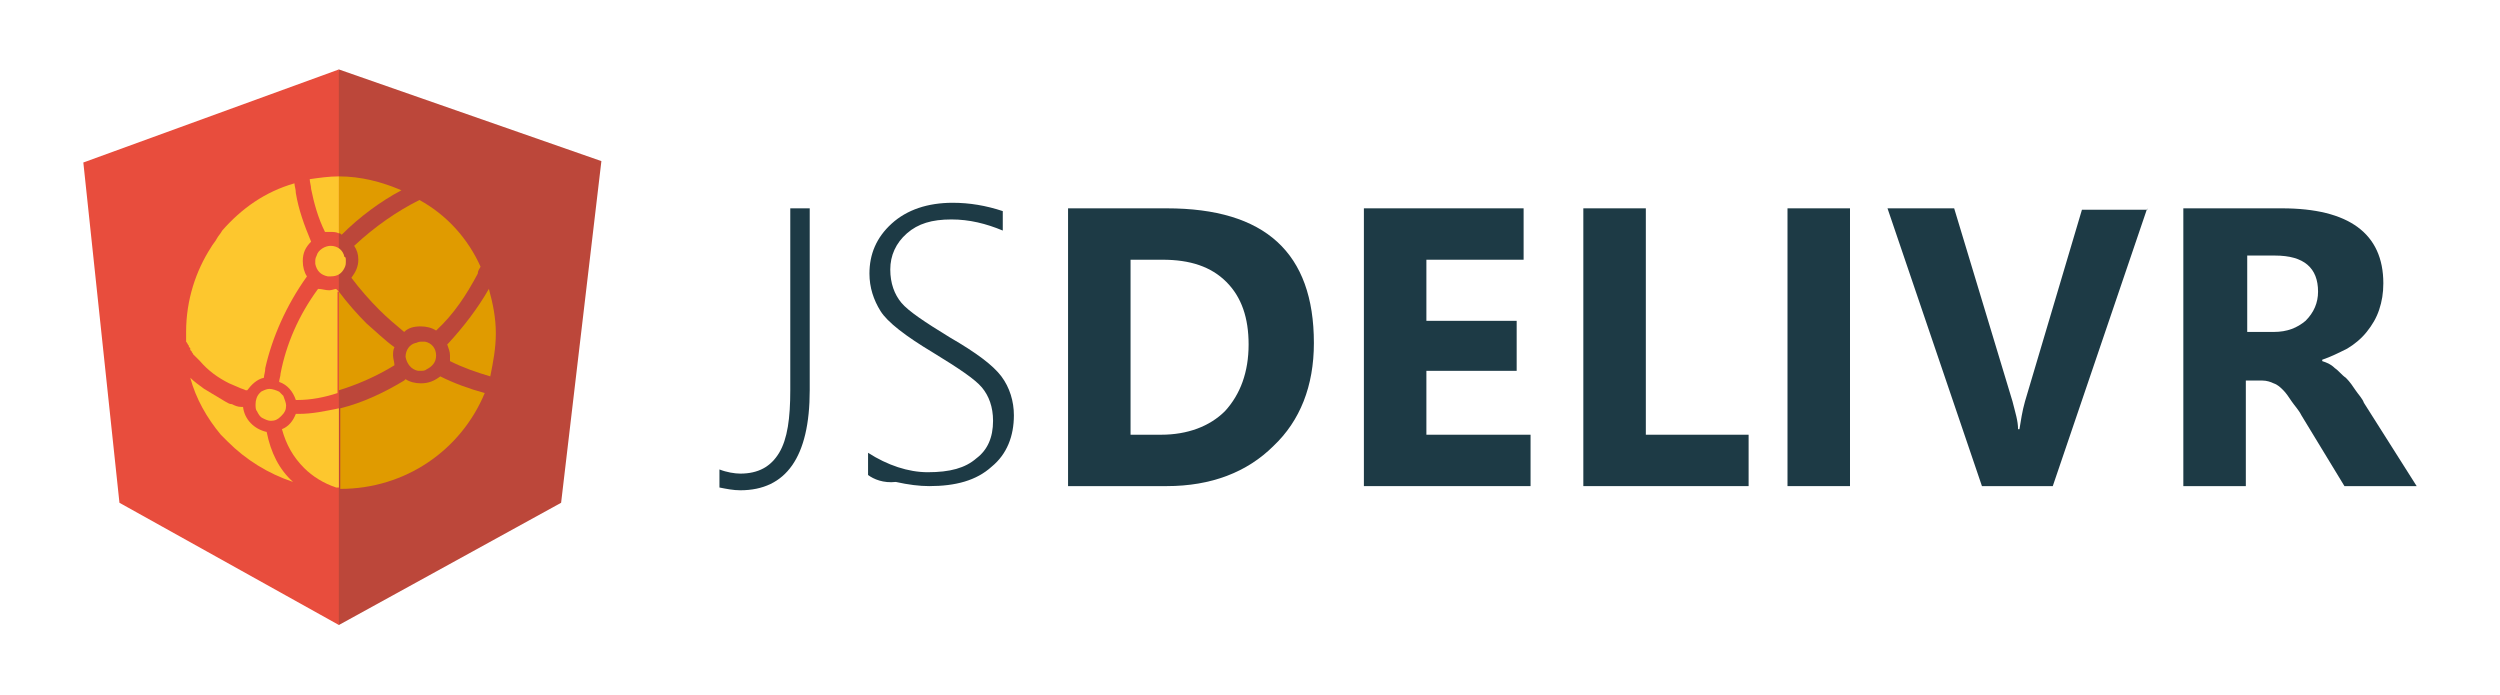
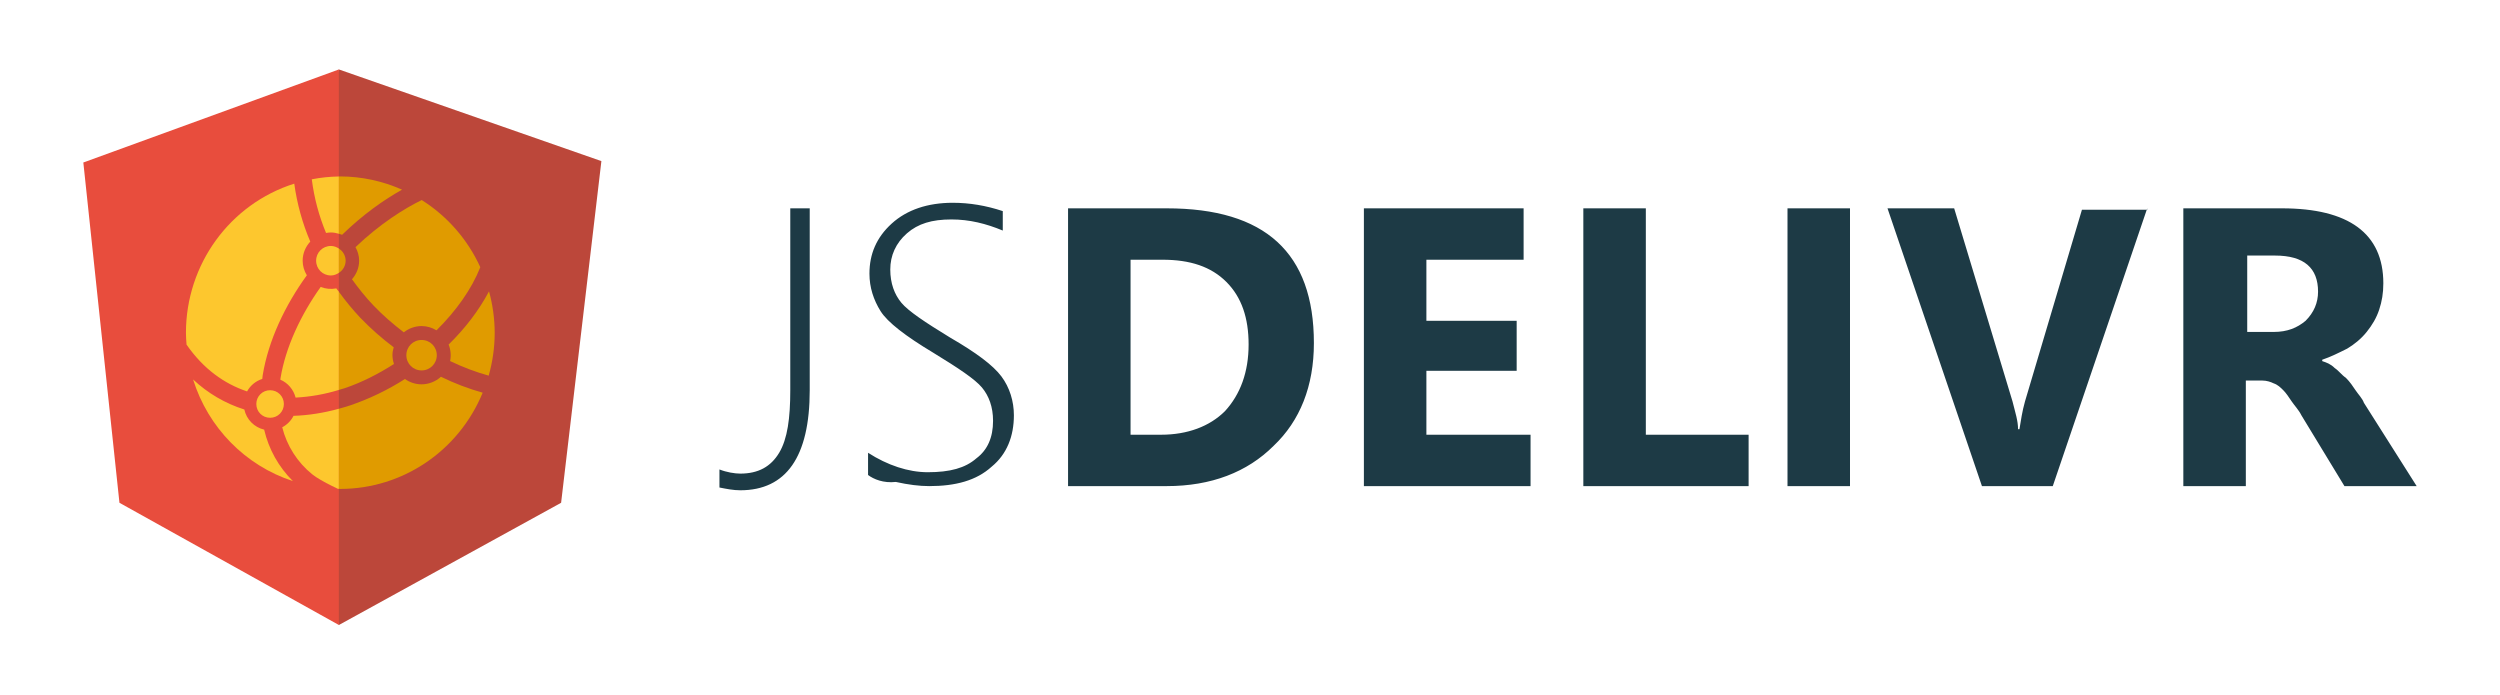
- <svg xmlns="http://www.w3.org/2000/svg" version="1.1" id="Layer_1" x="0px" y="0px" viewBox="0 0 180 50" style="enable-background:new 0 0 180 50;" xml:space="preserve">
-   <style type="text/css">
- 	.st0{fill:#1D3A45;}
- 	.st1{fill:#BC473A;}
- 	.st2{fill:#E84D3D;}
- 	.st3{fill:#FDC72E;}
- 	.st4{fill:#E09B00;}
- </style>
-   <g>
-     <g>
-       <g>
-         <path class="st0" d="M58.3,28.1c0,4.8-1.7,7.2-5,7.2c-0.5,0-1-0.1-1.5-0.2v-1.3c0.5,0.2,1.1,0.3,1.5,0.3c1.3,0,2.2-0.5,2.8-1.5     c0.6-1,0.8-2.5,0.8-4.5V15h1.4V28.1z" />
-         <path class="st0" d="M62.5,34.2v-1.6c1.4,0.9,2.9,1.4,4.3,1.4c1.6,0,2.7-0.3,3.5-1c0.8-0.6,1.2-1.5,1.2-2.7c0-1-0.3-1.8-0.8-2.4     c-0.5-0.6-1.7-1.4-3.5-2.5c-2-1.2-3.3-2.2-3.8-3c-0.5-0.8-0.8-1.7-0.8-2.7c0-1.4,0.5-2.6,1.6-3.6c1.1-1,2.6-1.5,4.4-1.5     c1.2,0,2.4,0.2,3.6,0.6v1.4c-1.2-0.5-2.4-0.8-3.7-0.8c-1.4,0-2.4,0.3-3.2,1c-0.8,0.7-1.2,1.6-1.2,2.6c0,1,0.3,1.8,0.8,2.4     c0.5,0.6,1.7,1.4,3.5,2.5c1.9,1.1,3.1,2,3.7,2.8c0.6,0.8,0.9,1.8,0.9,2.8c0,1.5-0.5,2.8-1.6,3.7c-1.1,1-2.6,1.4-4.5,1.4     c-0.7,0-1.5-0.1-2.4-0.3C63.6,34.8,62.9,34.5,62.5,34.2z" />
-         <path class="st0" d="M76.9,35V15H84c7.1,0,10.6,3.2,10.6,9.7c0,3.1-1,5.6-2.9,7.4C89.8,34,87.2,35,84,35H76.9z M81.4,18.7v12.6     h2.2c1.9,0,3.5-0.6,4.6-1.7c1.1-1.2,1.7-2.8,1.7-4.8c0-1.9-0.5-3.4-1.6-4.5c-1.1-1.1-2.6-1.6-4.6-1.6H81.4z" />
-         <path class="st0" d="M110.2,35h-12V15h11.5v3.7h-7v4.4h6.5v3.6h-6.5v4.6h7.5V35z" />
-         <path class="st0" d="M125.9,35H114V15h4.5v16.3h7.4V35z" />
-         <path class="st0" d="M133.2,15V35h-4.5V15H133.2z" />
-         <path class="st0" d="M154.6,15L147.8,35h-5.1L135.9,15h4.8l4.2,13.9c0.2,0.8,0.4,1.4,0.4,2h0.1c0.1-0.6,0.2-1.3,0.4-2l4.1-13.8     H154.6z" />
-         <path class="st0" d="M174,35h-5.2l-3.1-5.1c-0.2-0.4-0.5-0.7-0.7-1c-0.2-0.3-0.4-0.6-0.6-0.8c-0.2-0.2-0.4-0.4-0.7-0.5     c-0.2-0.1-0.5-0.2-0.8-0.2h-1.2V35h-4.5V15h7.1c4.8,0,7.3,1.8,7.3,5.4c0,0.7-0.1,1.3-0.3,1.9c-0.2,0.6-0.5,1.1-0.9,1.6     c-0.4,0.5-0.9,0.9-1.4,1.2c-0.6,0.3-1.2,0.6-1.8,0.8V26c0.3,0.1,0.6,0.2,0.9,0.5c0.3,0.2,0.5,0.5,0.8,0.7     c0.3,0.3,0.5,0.6,0.7,0.9c0.2,0.3,0.5,0.6,0.6,0.9L174,35z M161.8,18.4v5.5h1.9c1,0,1.7-0.3,2.3-0.8c0.6-0.6,0.9-1.3,0.9-2.1     c0-1.7-1-2.6-3.1-2.6H161.8z" />
-       </g>
-     </g>
-     <g>
-       <polygon class="st1" points="24.4,5 20.7,18.2 20.7,18.4 20.7,31.6 24.4,45 24.4,45 28.3,31.6 28.3,18.4 28.3,18.2 24.4,5   " />
-       <g>
-         <g>
-           <polyline class="st2" points="24.4,5 6,11.7 8.6,36.2 24.4,45     " />
-           <polyline class="st1" points="24.4,45 40.4,36.2 43.3,11.6 24.4,5     " />
-         </g>
-         <g>
-           <path class="st3" d="M21.1,34.7c-1.8-0.6-3.4-1.6-4.7-2.9l0,0c-0.2-0.2-0.3-0.3-0.5-0.5c-1-1.2-1.8-2.6-2.2-4.1      c0.3,0.3,0.6,0.5,1,0.8l0,0c0,0,0,0,0,0c0,0,0,0,0,0c0.5,0.3,1,0.6,1.5,0.9c0.2,0.1,0.3,0.2,0.5,0.2c0.2,0.1,0.4,0.2,0.7,0.2      c0,0,0,0,0,0c0,0,0.1,0,0.1,0c0.1,0.9,0.8,1.6,1.7,1.8C19.5,32.6,20.1,33.8,21.1,34.7z" />
-           <path class="st3" d="M21.8,18.8c0,0.4,0.1,0.8,0.3,1.1c-1.5,2.1-2.5,4.4-3,6.6c0,0.3-0.1,0.5-0.1,0.7c-0.5,0.1-0.9,0.5-1.2,0.9      c0,0,0,0,0,0c0,0,0,0-0.1,0c-0.2-0.1-0.3-0.1-0.5-0.2c-0.2-0.1-0.5-0.2-0.7-0.3c-0.8-0.4-1.5-0.9-2.1-1.6      c-0.1-0.1-0.3-0.3-0.4-0.4l-0.1-0.1c0-0.1-0.1-0.1-0.1-0.2c0,0,0,0-0.1-0.1c0,0,0,0,0-0.1c0,0,0,0,0,0c0,0,0-0.1-0.1-0.1      c0,0,0,0,0,0c0,0,0,0,0,0c0,0,0,0,0-0.1c-0.1-0.1-0.1-0.2-0.2-0.3c0,0,0,0,0,0c0,0,0,0,0,0c0-0.2,0-0.5,0-0.7      c0-2.3,0.7-4.4,1.8-6.1c0.1-0.2,0.3-0.4,0.4-0.6c0.1-0.2,0.3-0.4,0.4-0.6c1.4-1.6,3.1-2.8,5.2-3.4c0,0.2,0.1,0.4,0.1,0.7      c0.2,1.2,0.6,2.3,1.1,3.5C22,17.8,21.8,18.2,21.8,18.8z" />
-           <path class="st3" d="M20.6,29.2c0,0.3-0.1,0.5-0.3,0.7c0,0-0.1,0.1-0.1,0.1c-0.2,0.2-0.4,0.3-0.7,0.3c-0.2,0-0.4-0.1-0.6-0.2      c-0.2-0.1-0.3-0.3-0.4-0.5c-0.1-0.1-0.1-0.3-0.1-0.5c0-0.3,0.1-0.6,0.3-0.8c0,0,0.1-0.1,0.1-0.1c0.2-0.1,0.4-0.2,0.6-0.2      c0.2,0,0.5,0.1,0.7,0.2c0.1,0.1,0.2,0.2,0.3,0.3C20.5,28.8,20.6,29,20.6,29.2z" />
-           <path class="st3" d="M24.9,18.8c0,0.2,0,0.3-0.1,0.5c-0.2,0.4-0.5,0.6-1,0.6c-0.1,0-0.1,0-0.2,0c0,0,0,0,0,0      c-0.5-0.1-0.8-0.4-0.9-0.9c0-0.1,0-0.1,0-0.2c0-0.1,0-0.2,0.1-0.4c0.1-0.4,0.6-0.7,1-0.7h0c0,0,0,0,0,0c0.5,0,0.9,0.3,1,0.8      C24.9,18.5,24.9,18.6,24.9,18.8z" />
-           <path class="st4" d="M35.7,24c0,1.1-0.2,2.1-0.4,3.1c-1-0.3-1.9-0.6-2.9-1.1c0-0.1,0-0.3,0-0.4c0-0.3-0.1-0.5-0.2-0.8      c0,0,0.1-0.1,0.1-0.1c1.1-1.2,2.1-2.5,2.9-3.9C35.5,21.9,35.7,22.9,35.7,24z" />
-           <path class="st4" d="M34.6,19.2c-0.1,0.2-0.2,0.3-0.2,0.5c-0.8,1.5-1.7,2.9-3,4.1c0,0,0,0,0,0c-0.3-0.2-0.7-0.3-1.1-0.3      c-0.5,0-0.9,0.1-1.2,0.4c-0.6-0.5-1.2-1-1.8-1.6c-0.7-0.7-1.4-1.5-2-2.3c0.3-0.4,0.5-0.8,0.5-1.3c0-0.4-0.1-0.7-0.3-1      c1.5-1.4,3.1-2.5,4.7-3.3C32.2,15.5,33.7,17.2,34.6,19.2z" />
-           <path class="st4" d="M31.4,25.6c0,0.5-0.3,0.8-0.7,1c-0.1,0.1-0.3,0.1-0.4,0.1c-0.1,0-0.2,0-0.2,0c-0.5-0.1-0.8-0.5-0.9-1      c0,0,0,0,0,0c0,0,0,0,0,0c0,0,0,0,0,0c0-0.5,0.3-0.9,0.7-1c0.1,0,0.2-0.1,0.4-0.1c0.1,0,0.2,0,0.3,0      C31.1,24.7,31.4,25.1,31.4,25.6C31.4,25.5,31.4,25.6,31.4,25.6z" />
-           <path class="st4" d="M31.7,27.1c-0.4,0.3-0.8,0.5-1.4,0.5c-0.4,0-0.8-0.1-1.1-0.3c0,0-0.1,0.1-0.1,0.1c-1.5,0.9-3,1.6-4.6,2v5.8      c4.7,0,8.7-2.8,10.4-6.9C33.8,28,32.7,27.6,31.7,27.1z" />
-           <path class="st3" d="M24.4,29.4c-1,0.2-1.9,0.4-2.9,0.4c-0.1,0-0.1,0-0.2,0c-0.2,0.5-0.5,0.9-1,1.1c0.3,1.1,0.8,2,1.6,2.8      c0.6,0.6,1.4,1.1,2.3,1.4c0.1,0,0.1,0,0.2,0V29.4z" />
-           <path class="st4" d="M28.3,25.6c0-0.2,0-0.4,0.1-0.6c-0.7-0.5-1.3-1.1-2-1.7c-0.7-0.7-1.4-1.5-2-2.3v7.1c1.3-0.4,2.7-1,4-1.8      c0,0,0,0,0,0C28.4,26.1,28.3,25.8,28.3,25.6z" />
-           <path class="st3" d="M24.4,21c-0.1-0.1-0.1-0.1-0.2-0.2c-0.1,0-0.3,0.1-0.5,0.1c-0.3,0-0.5-0.1-0.8-0.1c-1.4,1.9-2.3,4-2.7,6.1      c0,0.2-0.1,0.4-0.1,0.6c0.6,0.2,1,0.7,1.2,1.3c0,0,0,0,0.1,0c1,0,2-0.2,2.9-0.5V21z" />
-           <path class="st4" d="M24.4,12.7v4.1c0.1,0,0.1,0,0.2,0.1c1.3-1.3,2.8-2.4,4.3-3.2C27.5,13.1,26,12.7,24.4,12.7z" />
-           <path class="st3" d="M24.4,12.7c-0.7,0-1.4,0.1-2.1,0.2c0,0.2,0.1,0.5,0.1,0.7c0.2,1,0.5,2.1,1,3.1c0.1,0,0.3,0,0.4,0      c0.2,0,0.4,0,0.6,0.1V12.7z" />
-         </g>
-       </g>
-     </g>
+ <svg xmlns="http://www.w3.org/2000/svg" viewBox="0 0 180 50">
+   <path fill="#1d3a45" d="M58.3 28.1c0 4.8-1.7 7.2-5 7.2-.5 0-1-.1-1.5-.2v-1.3c.5.2 1.1.3 1.5.3 1.3 0 2.2-.5 2.8-1.5s.8-2.5.8-4.5V15h1.4zM62.5 34.2v-1.6c1.4.9 2.9 1.4 4.3 1.4 1.6 0 2.7-.3 3.5-1 .8-.6 1.2-1.5 1.2-2.7 0-1-.3-1.8-.8-2.4s-1.7-1.4-3.5-2.5c-2-1.2-3.3-2.2-3.8-3s-.8-1.7-.8-2.7c0-1.4.5-2.6 1.6-3.6s2.6-1.5 4.4-1.5c1.2 0 2.4.2 3.6.6v1.4c-1.2-.5-2.4-.8-3.7-.8-1.4 0-2.4.3-3.2 1s-1.2 1.6-1.2 2.6.3 1.8.8 2.4 1.7 1.4 3.5 2.5c1.9 1.1 3.1 2 3.7 2.8s.9 1.8.9 2.8c0 1.5-.5 2.8-1.6 3.7-1.1 1-2.6 1.4-4.5 1.4-.7 0-1.5-.1-2.4-.3-.9.1-1.6-.2-2-.5zM76.9 35V15H84c7.1 0 10.6 3.2 10.6 9.7 0 3.1-1 5.6-2.9 7.4C89.8 34 87.2 35 84 35zm4.5-16.3v12.6h2.2c1.9 0 3.5-.6 4.6-1.7 1.1-1.2 1.7-2.8 1.7-4.8 0-1.9-.5-3.4-1.6-4.5s-2.6-1.6-4.6-1.6zM110.2 35h-12V15h11.5v3.7h-7v4.4h6.5v3.6h-6.5v4.6h7.5zM125.9 35H114V15h4.5v16.3h7.4zM133.2 15v20h-4.5V15zM154.6 15l-6.8 20h-5.1l-6.8-20h4.8l4.2 13.9c.2.8.4 1.4.4 2h.1c.1-.6.2-1.3.4-2l4.1-13.8h4.7zM174 35h-5.2l-3.1-5.1c-.2-.4-.5-.7-.7-1s-.4-.6-.6-.8-.4-.4-.7-.5c-.2-.1-.5-.2-.8-.2h-1.2V35h-4.5V15h7.1c4.8 0 7.3 1.8 7.3 5.4 0 .7-.1 1.3-.3 1.9s-.5 1.1-.9 1.6-.9.9-1.4 1.2c-.6.3-1.2.6-1.8.8v.1c.3.1.6.2.9.5.3.2.5.5.8.7.3.3.5.6.7.9s.5.6.6.9zm-12.2-16.6v5.5h1.9c1 0 1.7-.3 2.3-.8.6-.6.9-1.3.9-2.1 0-1.7-1-2.6-3.1-2.6z" />
+   <path fill="#bc473a" d="M28.3 31.6V18.2L24.4 5l-3.7 13.2V31.6L24.4 45z" />
+   <path fill="#e84d3d" d="M24.4 5L6 11.7l2.6 24.5L24.4 45" />
+   <path fill="#bc473a" d="M24.4 45l16-8.8 2.9-24.6L24.4 5" />
+   <g stroke-width="1.24">
+     <path fill="#fdc72e" paint-order="stroke fill markers" d="M24.4 12.707a11.114 11.25 0 0 0-1.951.203c.17 1.348.518 2.642 1.027 3.863.114-.02.229-.035.348-.035.201 0 .392.038.576.094v-4.125zm-3.213.516a11.114 11.25 0 0 0-7.799 10.73 11.114 11.25 0 0 0 .043.859c1.218 1.756 2.712 2.815 4.358 3.37.235-.427.624-.75 1.095-.9.011-.092.016-.184.032-.277.414-2.512 1.614-5.027 3.177-7.185a2.003 2.003 0 0 1-.302-1.049c0-.53.212-1.012.548-1.375a16.272 16.272 0 0 1-1.152-4.174zm2.637 4.486c-.593 0-1.063.47-1.063 1.062 0 .593.47 1.063 1.063 1.063.218 0 .408-.08.576-.19v-1.746a1.04 1.04 0 0 0-.576-.19zm-.735 2.951c-1.432 2.007-2.524 4.336-2.89 6.557-.007.04-.008.08-.014.12.542.231.95.71 1.098 1.29a12.892 12.892 0 0 0 3.117-.553V21.01c-.061-.084-.127-.162-.187-.246a2.008 2.008 0 0 1-1.123-.104zm-9.187 6.66a11.114 11.25 0 0 0 7.185 7.319 7.67 7.67 0 0 1-2.068-3.705 1.91 1.91 0 0 1-1.428-1.45 9.602 9.602 0 0 1-3.69-2.164zm5.545.776a.985.985 0 0 0-.992.992c0 .554.438.992.992.992.553 0 .992-.438.992-.992s-.439-.992-.992-.992zM24.4 29.43c-1.08.297-2.176.475-3.266.51-.18.353-.463.64-.814.824a6.327 6.327 0 0 0 2.158 3.384c.299.247.89.576 1.41.834.164.082.298.145.442.213a11.114 11.25 0 0 0 .07.002V29.43z" />
+     <path fill="#e09b00" paint-order="stroke fill markers" d="M24.504 12.703a11.114 11.25 0 0 0-.104.004v4.125c.077.023.156.042.229.074 1.52-1.474 3.034-2.536 4.318-3.25a11.114 11.25 0 0 0-4.443-.953zm5.861 1.701c-1.252.607-3.007 1.71-4.77 3.39.163.292.263.623.263.977 0 .513-.2.978-.516 1.336.474.656.98 1.289 1.535 1.873.68.717 1.426 1.356 2.197 1.948a2.072 2.072 0 0 1 1.28-.452c.393 0 .758.116 1.074.307 1.406-1.391 2.525-2.956 3.154-4.545a11.114 11.25 0 0 0-4.217-4.834zm-5.964 3.494v1.746a1.04 1.04 0 0 0 .486-.873 1.04 1.04 0 0 0-.487-.873zm10.809 3.078c-.726 1.37-1.72 2.668-2.909 3.832a2.071 2.071 0 0 1 .108 1.188c.922.445 1.855.794 2.777 1.05a11.114 11.25 0 0 0 .432-3.093 11.114 11.25 0 0 0-.409-2.977zm-10.81.034v7.064c.146-.044.291-.082.436-.13 1.224-.416 2.41-1.023 3.53-1.737a2.06 2.06 0 0 1-.11-.633c0-.198.037-.388.09-.57a20.171 20.171 0 0 1-2.41-2.13A19.063 19.063 0 0 1 24.4 21.01zm5.954 3.468c-.612 0-1.096.485-1.096 1.096 0 .611.484 1.096 1.096 1.096.61 0 1.095-.485 1.095-1.096 0-.611-.484-1.096-1.095-1.096zm1.394 2.649a2.08 2.08 0 0 1-1.394.545c-.445 0-.857-.144-1.198-.383a18.471 18.471 0 0 1-3.902 1.885c-.282.096-.568.177-.854.256v5.767a11.114 11.25 0 0 0 .104.006 11.114 11.25 0 0 0 10.248-6.928 17.984 17.984 0 0 1-3.004-1.148z" />
  </g>
</svg>
